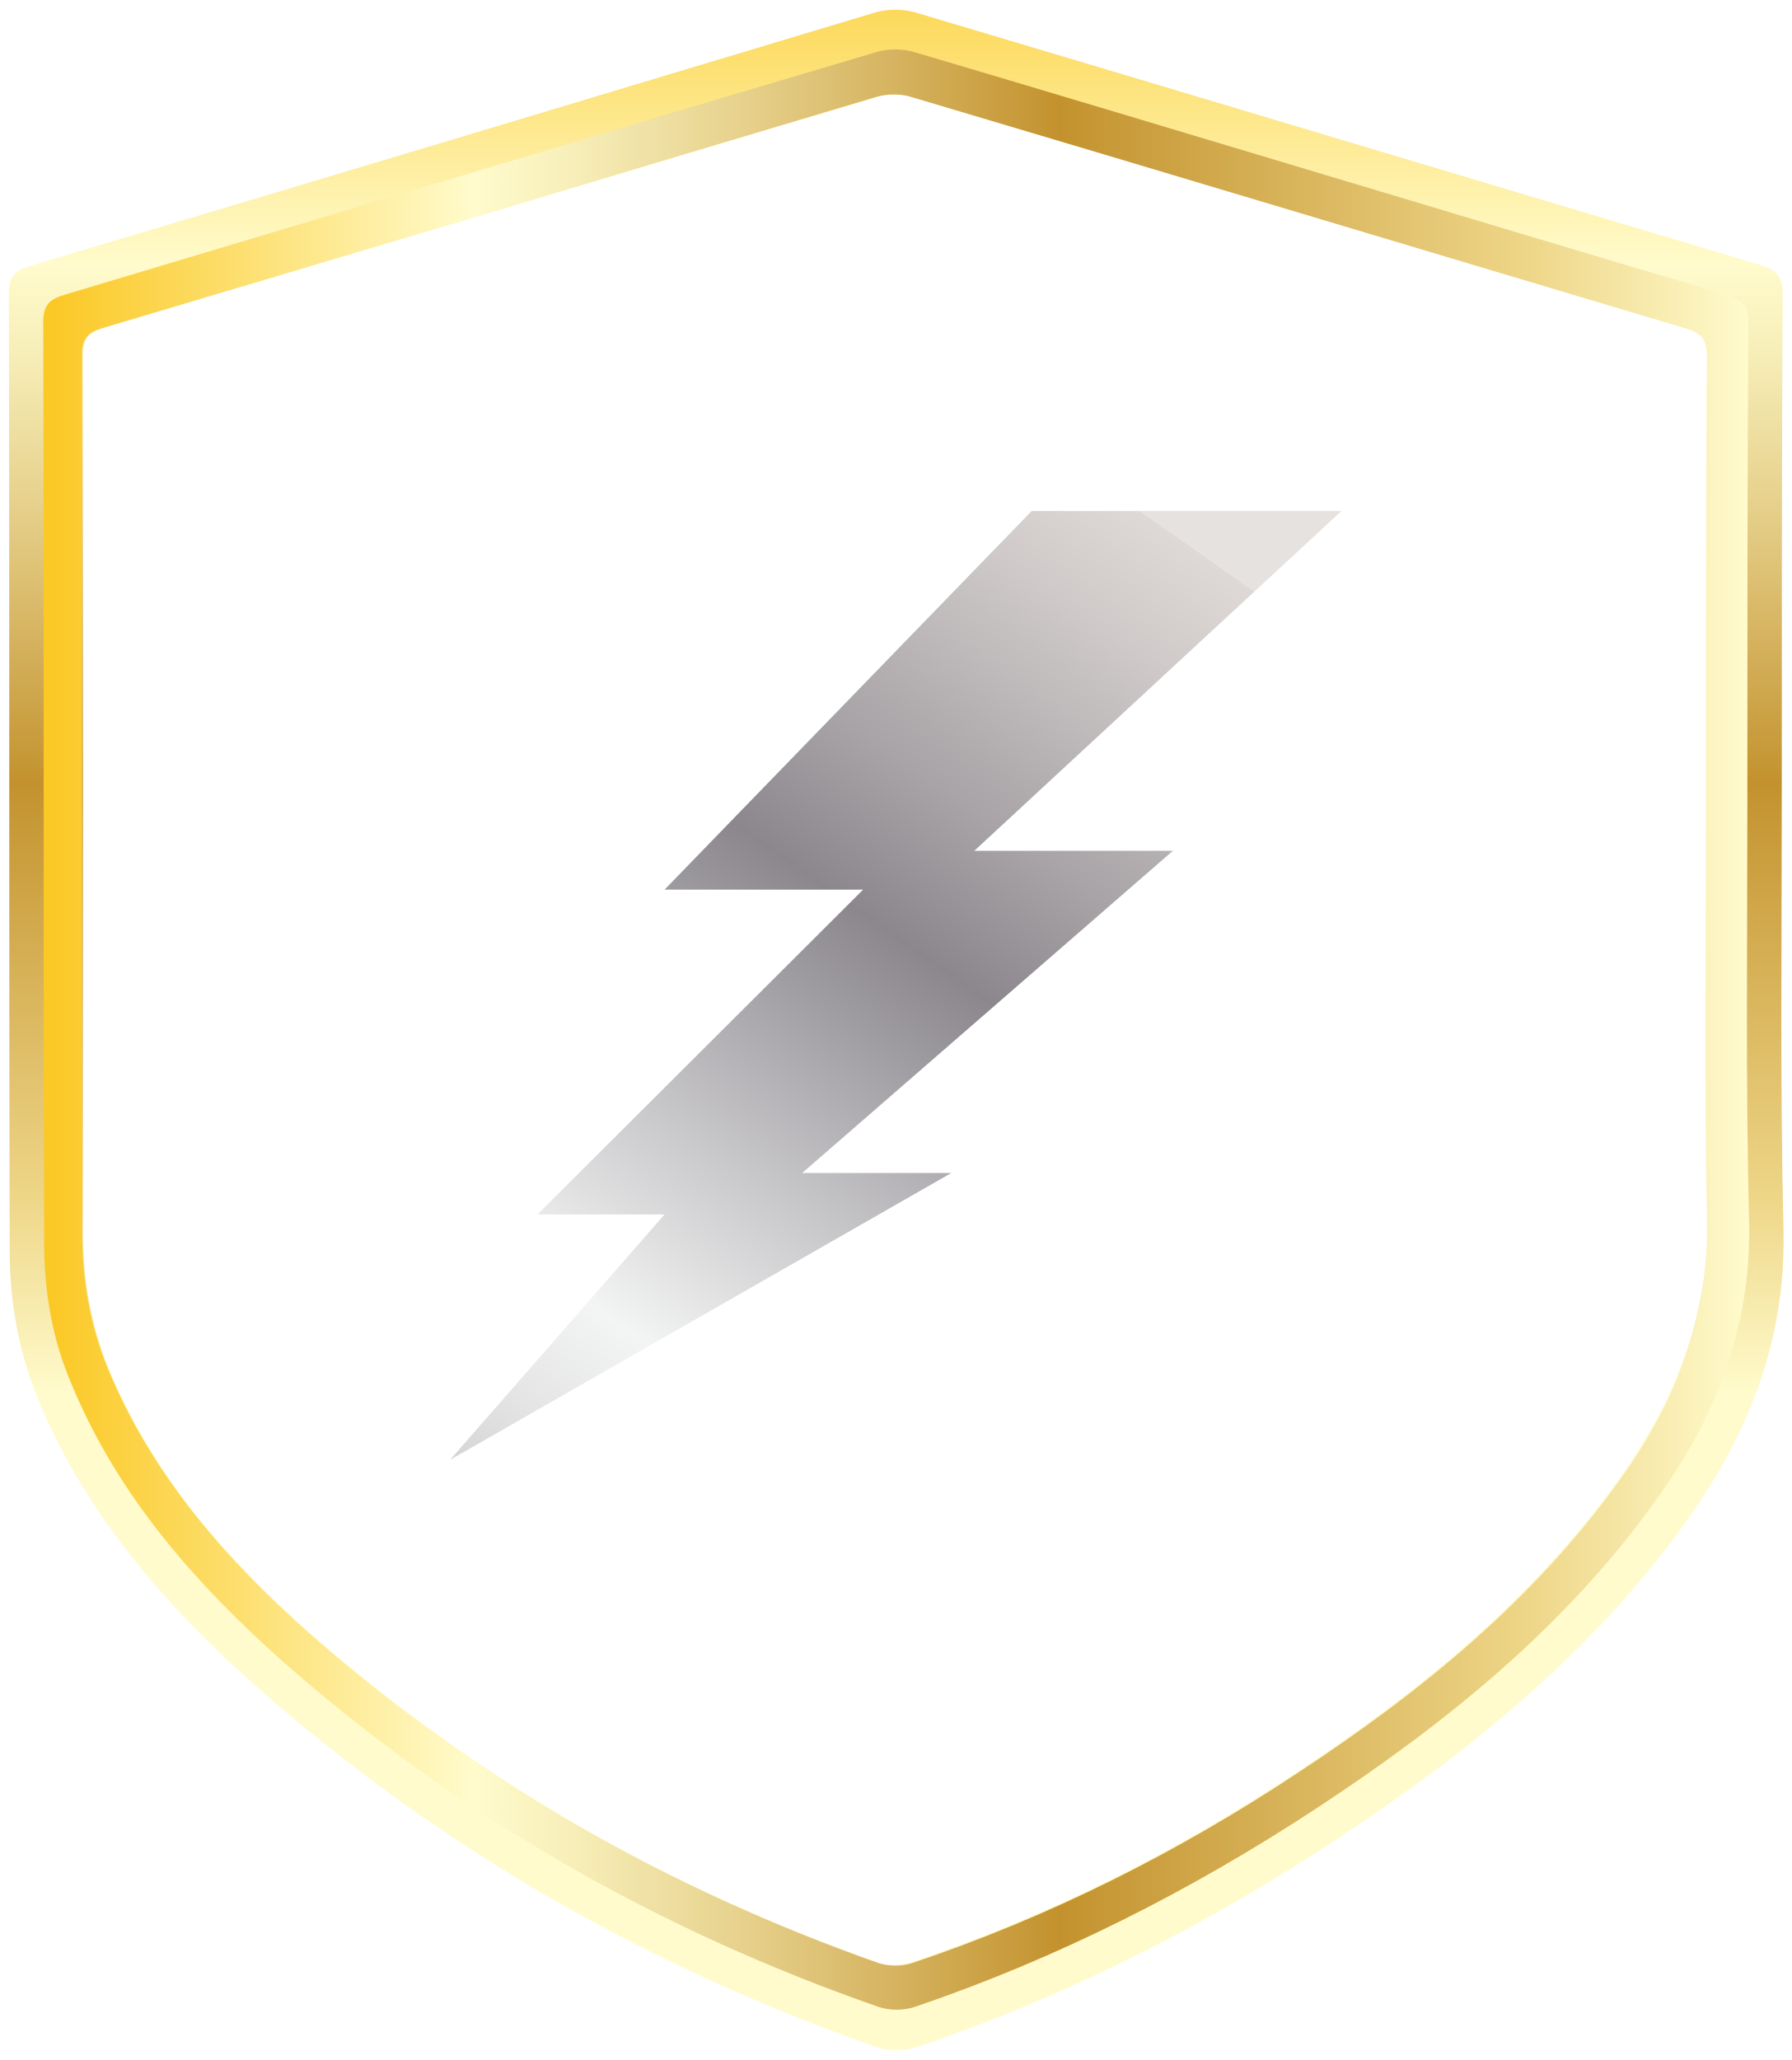
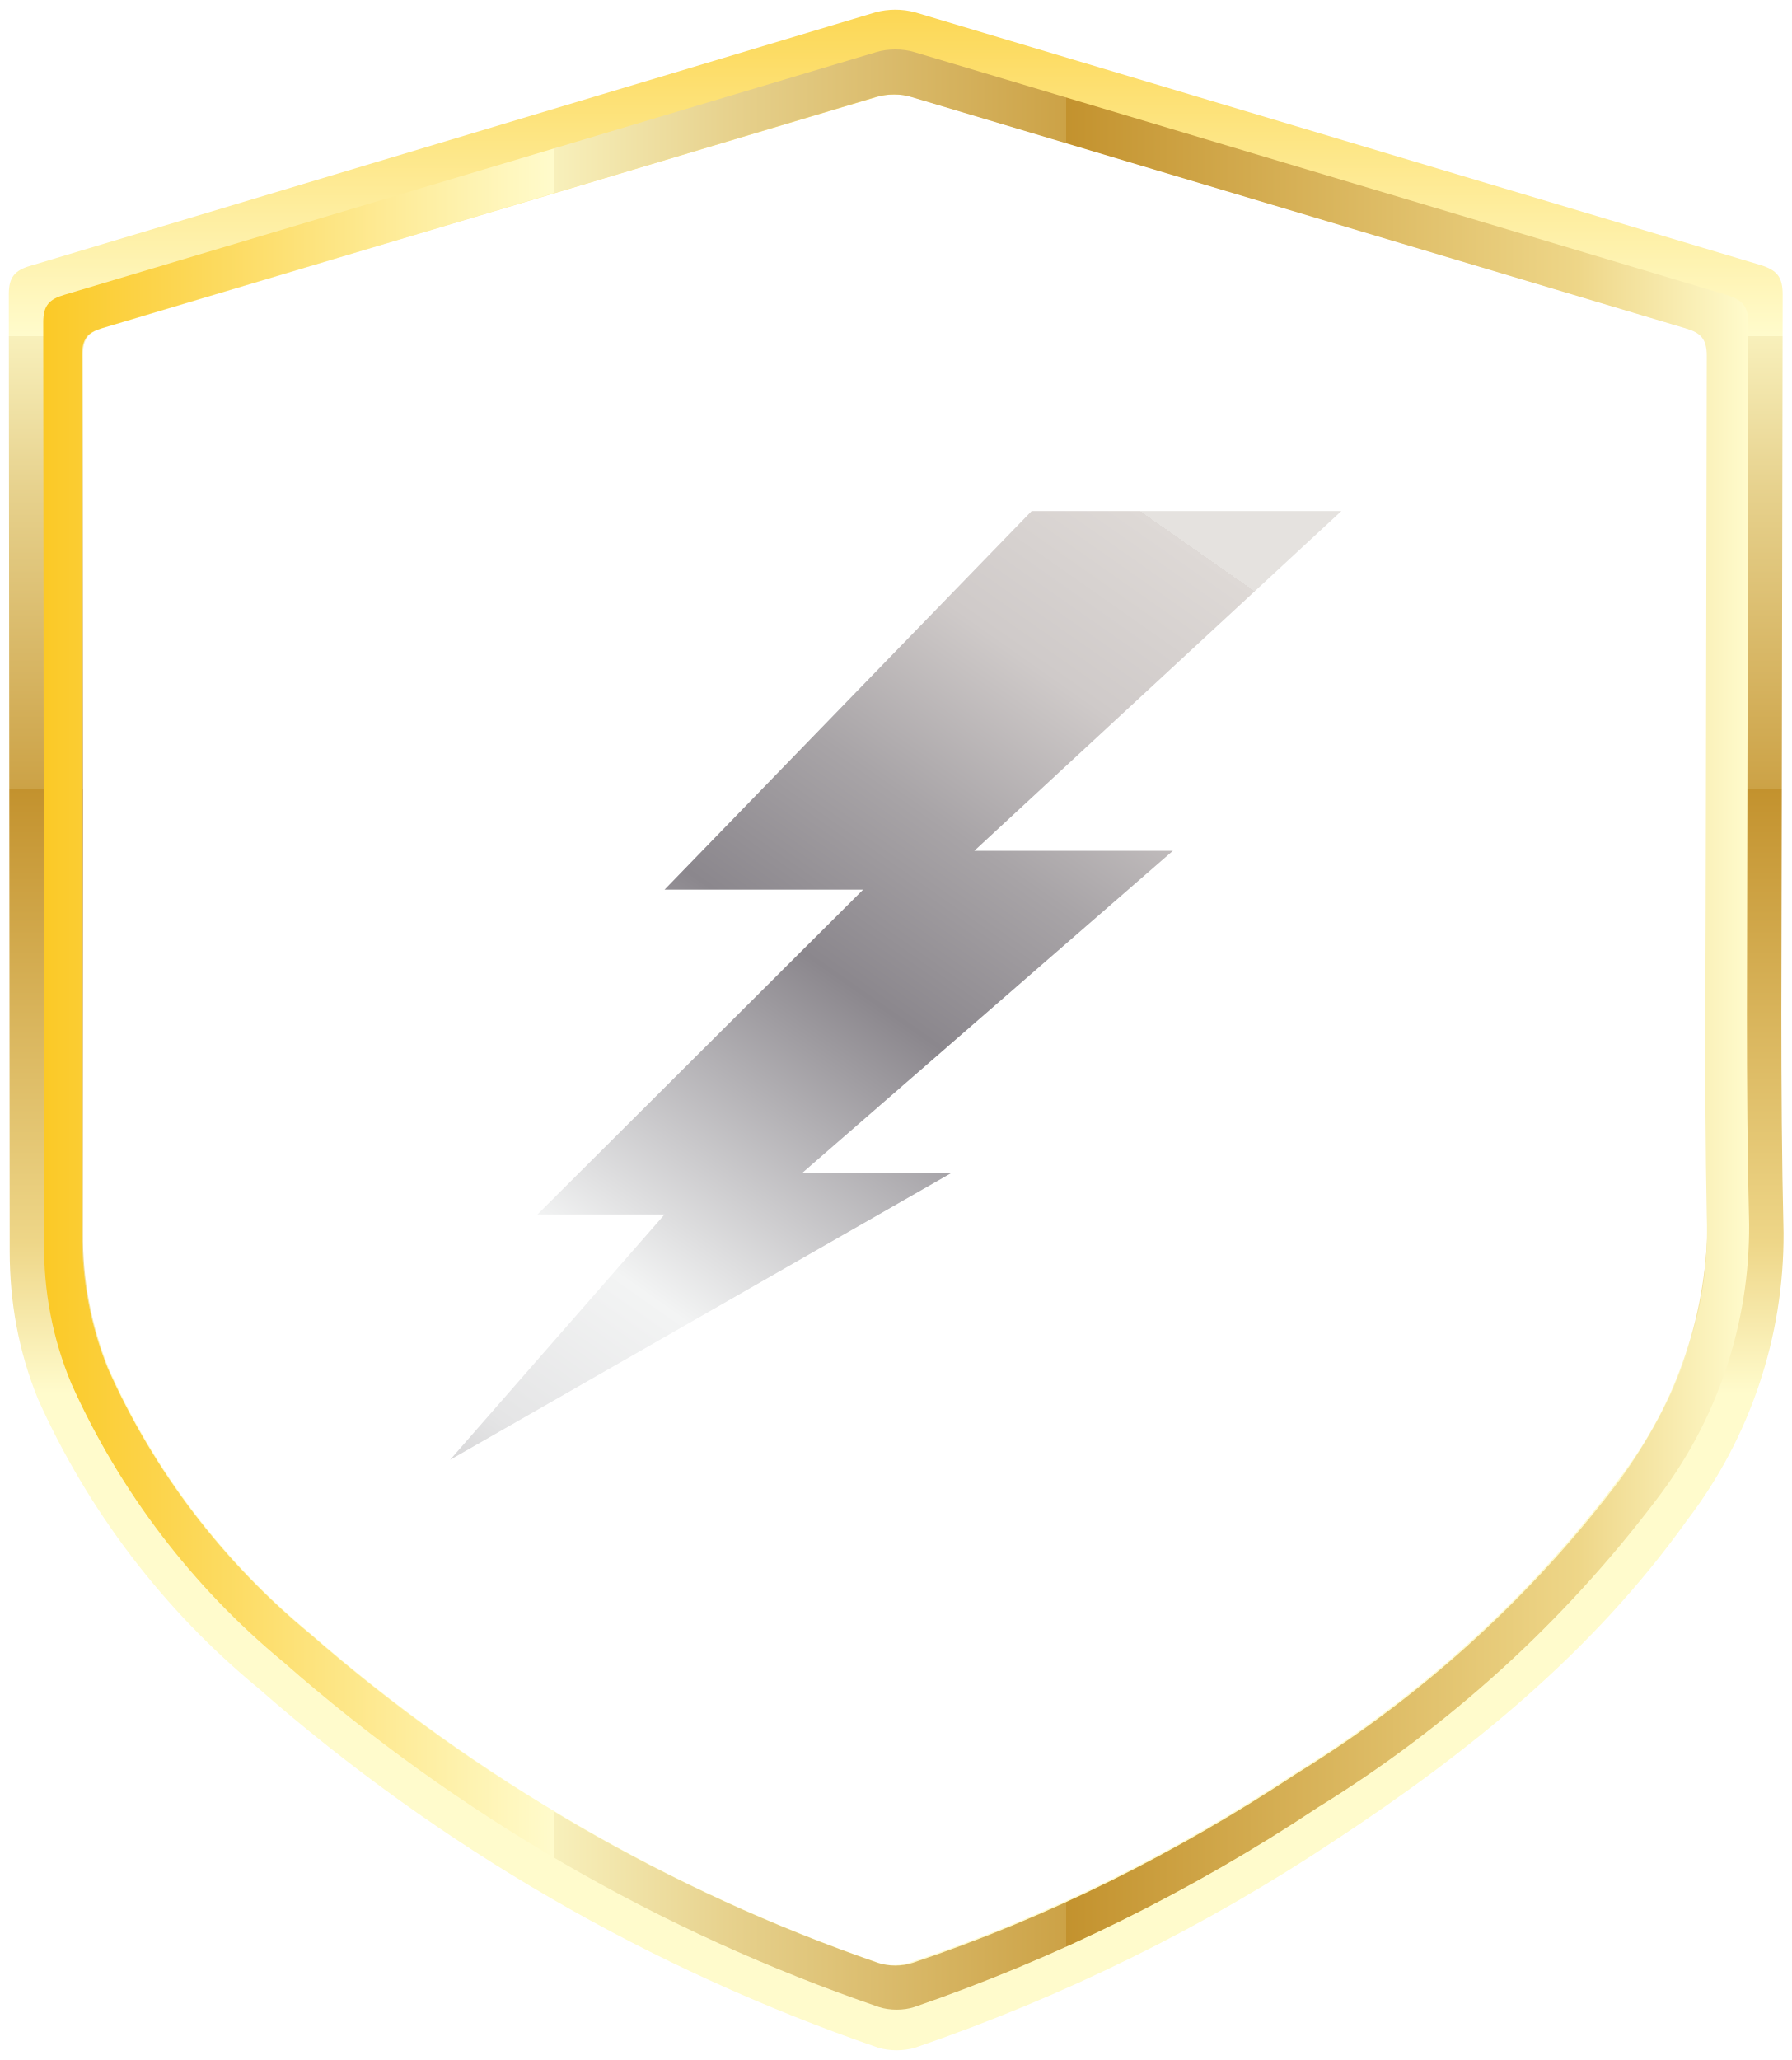
- <svg xmlns="http://www.w3.org/2000/svg" version="1.1" id="Layer_1" x="0px" y="0px" viewBox="0 0 203 233.4" enable-background="new 0 0 203 233.4" xml:space="preserve">
-   <g>
-     <g>
-       <linearGradient id="SVGID_1_" gradientUnits="userSpaceOnUse" x1="131.579" y1="59.644" x2="11.389" y2="231.166">
-         <stop offset="0" style="stop-color:#E5E2DF" />
-         <stop offset="0" style="stop-color:#DED9D6" />
-         <stop offset="6.299578e-002" style="stop-color:#CFCAC9" />
-         <stop offset="0.183" style="stop-color:#A8A4A7" />
-         <stop offset="0.264" style="stop-color:#8B878D" />
-         <stop offset="0.522" style="stop-color:#F3F4F4" />
-         <stop offset="0.584" style="stop-color:#E5E5E6" />
-         <stop offset="0.703" style="stop-color:#C0BEC0" />
-         <stop offset="0.865" style="stop-color:#858085" />
-         <stop offset="0.876" style="stop-color:#807B80" />
-         <stop offset="1" style="stop-color:#D1D3D4" />
-         <stop offset="1" style="stop-color:#A7A9AC" />
-       </linearGradient>
-       <polygon fill="url(#SVGID_1_)" points="116.9,57.9 152,57.9 110.4,96.4 132.9,96.4 90.9,132.9 107.8,132.9 51,165.4 75.3,137.6     60.9,137.6 97.8,100.8 75.3,100.8   " />
-     </g>
-     <linearGradient id="SVGID_2_" gradientUnits="userSpaceOnUse" x1="101.483" y1="-13.321" x2="101.483" y2="157.856">
-       <stop offset="5.618000e-003" style="stop-color:#FBC926" />
-       <stop offset="0.253" style="stop-color:#FFFBCC" />
-       <stop offset="0.304" style="stop-color:#F8F0BB" />
-       <stop offset="0.407" style="stop-color:#E7D28E" />
-       <stop offset="0.55" style="stop-color:#CCA246" />
-       <stop offset="0.596" style="stop-color:#C3922E" />
-       <stop offset="0.871" style="stop-color:#EED688" />
-       <stop offset="1" style="stop-color:#FFFBCC" />
-     </linearGradient>
-     <path fill="url(#SVGID_2_)" d="M201.9,89.9c0-18.8,0-37.7,0.1-56.5c0-2-0.6-2.8-2.6-3.4c-31.9-9.5-63.8-19.1-95.7-28.6   c-1.4-0.4-3.1-0.4-4.5,0C67.3,11,35.4,20.6,3.5,30.1C1.7,30.6,1,31.4,1,33.3c0.1,36.2,0,72.3,0.1,108.5c0,5.7,1,11.3,3.2,16.7   c5.4,13.1,14.5,23.5,25,32.8c20.7,18.2,44.2,31.6,70.2,40.7c1.3,0.4,2.9,0.4,4.2,0c16.9-5.7,32.7-13.7,47.6-23.5   c15.2-10,29.2-21.3,39.9-36.3c6.9-9.7,11.1-20.2,10.9-32.5C201.7,123.1,201.9,106.5,201.9,89.9z M99.6,222.4   c-23.8-8.4-45.4-20.6-64.4-37.3c-9.6-8.5-17.9-18-22.9-30.1c-2-4.9-2.9-10-2.9-15.3c0-33.2,0-66.3,0-99.5c0-1.8,0.6-2.5,2.2-3   c29.3-8.7,58.5-17.5,87.7-26.2c1.3-0.4,2.9-0.4,4.1,0c29.3,8.7,58.5,17.5,87.7,26.2c1.7,0.5,2.4,1.2,2.4,3.1   c-0.1,17.3-0.1,34.5-0.1,51.8c0,15.2-0.2,30.4,0.1,45.6c0.2,11.2-3.6,20.9-10,29.8c-9.8,13.7-22.6,24.1-36.6,33.3   c-13.6,9-28.1,16.3-43.6,21.5C102.3,222.7,100.7,222.8,99.6,222.4z" />
-     <linearGradient id="SVGID_3_" gradientUnits="userSpaceOnUse" x1="4.893" y1="116.722" x2="198.072" y2="116.722">
-       <stop offset="5.618000e-003" style="stop-color:#FBC926" />
-       <stop offset="0.253" style="stop-color:#FFFBCC" />
-       <stop offset="0.304" style="stop-color:#F8F0BB" />
-       <stop offset="0.407" style="stop-color:#E7D28E" />
-       <stop offset="0.55" style="stop-color:#CCA246" />
-       <stop offset="0.596" style="stop-color:#C3922E" />
-       <stop offset="0.871" style="stop-color:#EED688" />
-       <stop offset="1" style="stop-color:#FFFBCC" />
-     </linearGradient>
-     <path fill="url(#SVGID_3_)" d="M198,91c0-18.1,0-36.2,0.1-54.3c0-2-0.6-2.7-2.5-3.3c-30.7-9.1-61.3-18.4-92-27.5   c-1.3-0.4-3-0.4-4.3,0c-30.7,9.1-61.3,18.3-92,27.5c-1.7,0.5-2.4,1.2-2.4,3.1C5,71.3,4.9,106.1,5,140.8c0,5.5,0.9,10.9,3.1,16   c5.2,12.6,14,22.6,24,31.5c19.9,17.5,42.5,30.4,67.5,39.1c1.2,0.4,2.8,0.4,4,0c16.2-5.5,31.4-13.2,45.7-22.6   c14.6-9.6,28.1-20.5,38.4-34.9c6.7-9.3,10.7-19.4,10.5-31.2C197.8,122.9,198,106.9,198,91z M183.6,167.6   c-9.8,13.7-22.6,24.1-36.6,33.3c-13.6,9-28.1,16.3-43.6,21.5c-1.2,0.4-2.7,0.4-3.9,0c-23.8-8.4-45.4-20.6-64.4-37.3   c-9.6-8.5-17.9-18-22.9-30.1c-2-4.9-2.9-10-2.9-15.3c0-33.2,0-66.3,0-99.5c0-1.8,0.6-2.5,2.2-3c29.3-8.7,58.5-17.5,87.7-26.2   c1.3-0.4,2.9-0.4,4.1,0c29.3,8.7,58.5,17.5,87.7,26.2c1.7,0.5,2.4,1.2,2.4,3.1c-0.1,17.3-0.1,34.5-0.1,51.8   c0,15.2-0.2,30.4,0.1,45.6C193.8,149,190,158.7,183.6,167.6z" />
-   </g>
+ <svg xmlns="http://www.w3.org/2000/svg" viewBox="0 0 203 233.4">
+   <linearGradient id="a" gradientUnits="userSpaceOnUse" x1="131.6" y1="59.6" x2="11.4" y2="231.2">
+     <stop offset="0" stop-color="#e5e2df" />
+     <stop offset="0" stop-color="#ded9d6" />
+     <stop offset=".1" stop-color="#cfcac9" />
+     <stop offset=".2" stop-color="#a8a4a7" />
+     <stop offset=".3" stop-color="#8b878d" />
+     <stop offset=".5" stop-color="#f3f4f4" />
+     <stop offset=".6" stop-color="#e5e5e6" />
+     <stop offset=".7" stop-color="#c0bec0" />
+     <stop offset=".9" stop-color="#858085" />
+     <stop offset=".9" stop-color="#807b80" />
+     <stop offset="1" stop-color="#d1d3d4" />
+     <stop offset="1" stop-color="#a7a9ac" />
+   </linearGradient>
+   <path fill="url(#a)" d="M116.9 57.9H152l-41.6 38.5h22.5l-42 36.5h16.9L51 165.4l24.3-27.8H60.9l36.9-36.8H75.3z" />
+   <linearGradient id="b" gradientUnits="userSpaceOnUse" x1="101.5" y1="-13.3" x2="101.5" y2="157.9">
+     <stop offset="0" stop-color="#fbc926" />
+     <stop offset=".3" stop-color="#fffbcc" />
+     <stop offset=".3" stop-color="#f8f0bb" />
+     <stop offset=".4" stop-color="#e7d28e" />
+     <stop offset=".6" stop-color="#cca246" />
+     <stop offset=".6" stop-color="#c3922e" />
+     <stop offset=".9" stop-color="#eed688" />
+     <stop offset="1" stop-color="#fffbcc" />
+   </linearGradient>
+   <path fill="url(#b)" d="M201.9 89.9l.1-56.5c0-2-.6-2.8-2.6-3.4L103.7 1.4a8.6 8.6 0 0 0-4.5 0L3.5 30.1c-1.8.5-2.5 1.3-2.5 3.2l.1 108.5c0 5.7 1 11.3 3.2 16.7a90.3 90.3 0 0 0 25 32.8A210.4 210.4 0 0 0 99.5 232c1.3.4 2.9.4 4.2 0a206.8 206.8 0 0 0 47.6-23.5c15.2-10 29.2-21.3 39.9-36.3a53.2 53.2 0 0 0 10.9-32.5c-.4-16.6-.2-33.2-.2-49.8zM99.6 222.4a194.4 194.4 0 0 1-64.4-37.3A82.7 82.7 0 0 1 12.3 155a40 40 0 0 1-2.9-15.3V40.2c0-1.8.6-2.5 2.2-3L99.3 11c1.3-.4 2.9-.4 4.1 0l87.7 26.2c1.7.5 2.4 1.2 2.4 3.1l-.1 51.8c0 15.2-.2 30.4.1 45.6a48.4 48.4 0 0 1-10 29.8 133.8 133.8 0 0 1-36.6 33.3c-13.6 9-28.1 16.3-43.6 21.5-1 .4-2.6.5-3.7.1z" />
+   <linearGradient id="c" gradientUnits="userSpaceOnUse" x1="4.9" y1="116.7" x2="198.1" y2="116.7">
+     <stop offset="0" stop-color="#fbc926" />
+     <stop offset=".3" stop-color="#fffbcc" />
+     <stop offset=".3" stop-color="#f8f0bb" />
+     <stop offset=".4" stop-color="#e7d28e" />
+     <stop offset=".6" stop-color="#cca246" />
+     <stop offset=".6" stop-color="#c3922e" />
+     <stop offset=".9" stop-color="#eed688" />
+     <stop offset="1" stop-color="#fffbcc" />
+   </linearGradient>
+   <path fill="url(#c)" d="M198 91l.1-54.3c0-2-.6-2.7-2.5-3.3l-92-27.5c-1.3-.4-3-.4-4.3 0l-92 27.5c-1.7.5-2.4 1.2-2.4 3.1L5 140.8a40 40 0 0 0 3.1 16 87.4 87.4 0 0 0 24 31.5 201.3 201.3 0 0 0 67.5 39.1c1.2.4 2.8.4 4 0a200.5 200.5 0 0 0 45.7-22.6 140.5 140.5 0 0 0 38.4-34.9 50.6 50.6 0 0 0 10.5-31.2c-.4-15.8-.2-31.8-.2-47.7zm-14.4 76.6a133.8 133.8 0 0 1-36.6 33.3c-13.6 9-28.1 16.3-43.6 21.5-1.2.4-2.7.4-3.9 0a194.4 194.4 0 0 1-64.4-37.3A82.7 82.7 0 0 1 12.2 155a40 40 0 0 1-2.9-15.3V40.2c0-1.8.6-2.5 2.2-3L99.2 11c1.3-.4 2.9-.4 4.1 0L191 37.2c1.7.5 2.4 1.2 2.4 3.1l-.1 51.8c0 15.2-.2 30.4.1 45.6.4 11.3-3.4 21-9.8 29.9z" />
</svg>
